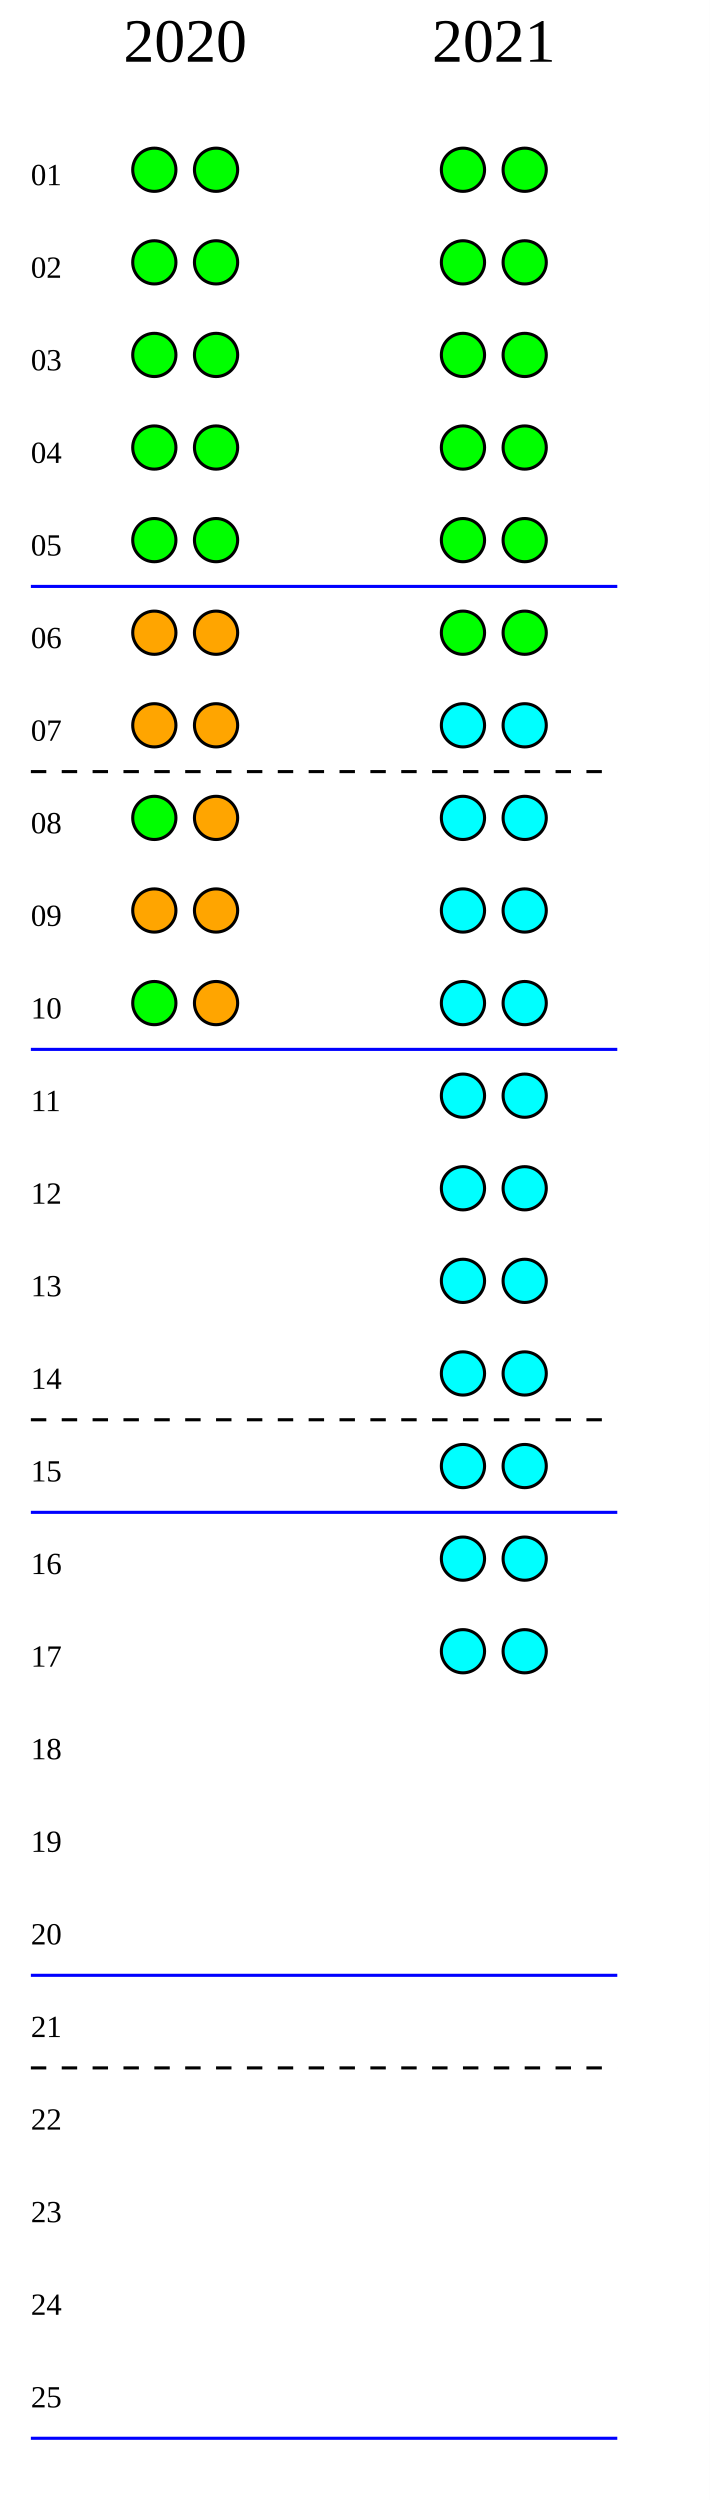
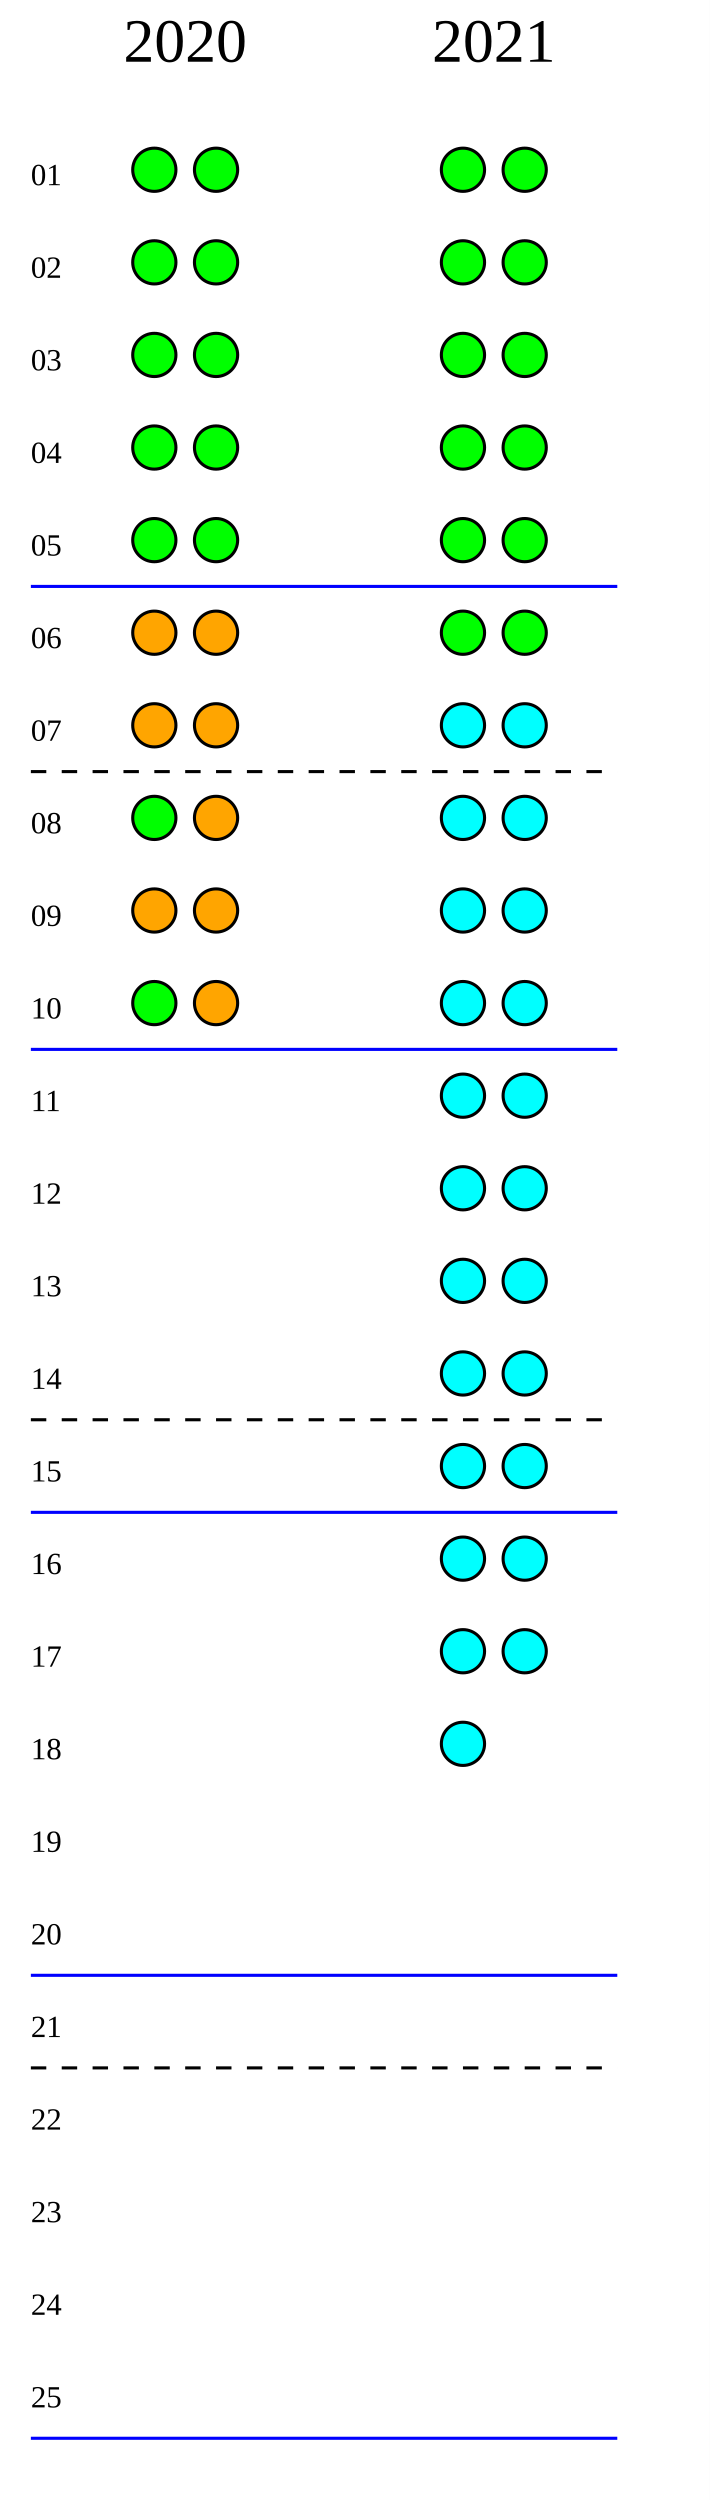
<svg xmlns="http://www.w3.org/2000/svg" height="810" viewBox="0 0 230 810" width="230">
  <rect fill="white" height="100%" width="100%" />
  <text font-size="20" text-anchor="middle" x="60" y="20">
2020
</text>
  <circle cx="50" cy="55" fill="lime" r="7" stroke="black" />
  <circle cx="70" cy="55" fill="lime" r="7" stroke="black" />
  <circle cx="50" cy="85" fill="lime" r="7" stroke="black" />
  <circle cx="70" cy="85" fill="lime" r="7" stroke="black" />
  <circle cx="50" cy="115" fill="lime" r="7" stroke="black" />
  <circle cx="70" cy="115" fill="lime" r="7" stroke="black" />
  <circle cx="50" cy="145" fill="lime" r="7" stroke="black" />
  <circle cx="70" cy="145" fill="lime" r="7" stroke="black" />
  <circle cx="50" cy="175" fill="lime" r="7" stroke="black" />
  <circle cx="70" cy="175" fill="lime" r="7" stroke="black" />
  <circle cx="50" cy="205" fill="orange" r="7" stroke="black" />
  <circle cx="70" cy="205" fill="orange" r="7" stroke="black" />
  <circle cx="50" cy="235" fill="orange" r="7" stroke="black" />
  <circle cx="70" cy="235" fill="orange" r="7" stroke="black" />
  <circle cx="50" cy="265" fill="lime" r="7" stroke="black" />
  <circle cx="70" cy="265" fill="orange" r="7" stroke="black" />
  <circle cx="50" cy="295" fill="orange" r="7" stroke="black" />
  <circle cx="70" cy="295" fill="orange" r="7" stroke="black" />
  <circle cx="50" cy="325" fill="lime" r="7" stroke="black" />
  <circle cx="70" cy="325" fill="orange" r="7" stroke="black" />
  <text font-size="20" text-anchor="middle" x="160" y="20">
2021
</text>
  <circle cx="150" cy="55" fill="lime" r="7" stroke="black" />
  <circle cx="170" cy="55" fill="lime" r="7" stroke="black" />
  <circle cx="150" cy="85" fill="lime" r="7" stroke="black" />
  <circle cx="170" cy="85" fill="lime" r="7" stroke="black" />
  <circle cx="150" cy="115" fill="lime" r="7" stroke="black" />
  <circle cx="170" cy="115" fill="lime" r="7" stroke="black" />
  <circle cx="150" cy="145" fill="lime" r="7" stroke="black" />
  <circle cx="170" cy="145" fill="lime" r="7" stroke="black" />
  <circle cx="150" cy="175" fill="lime" r="7" stroke="black" />
  <circle cx="170" cy="175" fill="lime" r="7" stroke="black" />
  <circle cx="150" cy="205" fill="lime" r="7" stroke="black" />
  <circle cx="170" cy="205" fill="lime" r="7" stroke="black" />
  <circle cx="150" cy="235" fill="cyan" r="7" stroke="black" />
  <circle cx="170" cy="235" fill="cyan" r="7" stroke="black" />
  <circle cx="150" cy="265" fill="cyan" r="7" stroke="black" />
  <circle cx="170" cy="265" fill="cyan" r="7" stroke="black" />
  <circle cx="150" cy="295" fill="cyan" r="7" stroke="black" />
  <circle cx="170" cy="295" fill="cyan" r="7" stroke="black" />
  <circle cx="150" cy="325" fill="cyan" r="7" stroke="black" />
  <circle cx="170" cy="325" fill="cyan" r="7" stroke="black" />
  <circle cx="150" cy="355" fill="cyan" r="7" stroke="black" />
  <circle cx="170" cy="355" fill="cyan" r="7" stroke="black" />
  <circle cx="150" cy="385" fill="cyan" r="7" stroke="black" />
  <circle cx="170" cy="385" fill="cyan" r="7" stroke="black" />
  <circle cx="150" cy="415" fill="cyan" r="7" stroke="black" />
  <circle cx="170" cy="415" fill="cyan" r="7" stroke="black" />
  <circle cx="150" cy="445" fill="cyan" r="7" stroke="black" />
  <circle cx="170" cy="445" fill="cyan" r="7" stroke="black" />
  <circle cx="150" cy="475" fill="cyan" r="7" stroke="black" />
  <circle cx="170" cy="475" fill="cyan" r="7" stroke="black" />
  <circle cx="150" cy="505" fill="cyan" r="7" stroke="black" />
  <circle cx="170" cy="505" fill="cyan" r="7" stroke="black" />
  <circle cx="150" cy="535" fill="cyan" r="7" stroke="black" />
  <circle cx="170" cy="535" fill="cyan" r="7" stroke="black" />
+   <circle cx="150" cy="565" fill="cyan" r="7" stroke="black" />
  <text font-size="10" x="10" y="60">
01
</text>
  <text font-size="10" x="10" y="90">
02
</text>
  <text font-size="10" x="10" y="120">
03
</text>
  <text font-size="10" x="10" y="150">
04
</text>
  <text font-size="10" x="10" y="180">
05
</text>
  <line stroke="blue" x1="10" x2="200" y1="190" y2="190" />
  <text font-size="10" x="10" y="210">
06
</text>
  <text font-size="10" x="10" y="240">
07
</text>
  <line stroke="black" stroke-dasharray="5,5" x1="10" x2="200" y1="250" y2="250" />
  <text font-size="10" x="10" y="270">
08
</text>
  <text font-size="10" x="10" y="300">
09
</text>
  <text font-size="10" x="10" y="330">
10
</text>
  <line stroke="blue" x1="10" x2="200" y1="340" y2="340" />
  <text font-size="10" x="10" y="360">
11
</text>
  <text font-size="10" x="10" y="390">
12
</text>
  <text font-size="10" x="10" y="420">
13
</text>
  <text font-size="10" x="10" y="450">
14
</text>
  <line stroke="black" stroke-dasharray="5,5" x1="10" x2="200" y1="460" y2="460" />
  <text font-size="10" x="10" y="480">
15
</text>
  <line stroke="blue" x1="10" x2="200" y1="490" y2="490" />
  <text font-size="10" x="10" y="510">
16
</text>
  <text font-size="10" x="10" y="540">
17
</text>
  <text font-size="10" x="10" y="570">
18
</text>
  <text font-size="10" x="10" y="600">
19
</text>
  <text font-size="10" x="10" y="630">
20
</text>
  <line stroke="blue" x1="10" x2="200" y1="640" y2="640" />
  <text font-size="10" x="10" y="660">
21
</text>
  <line stroke="black" stroke-dasharray="5,5" x1="10" x2="200" y1="670" y2="670" />
  <text font-size="10" x="10" y="690">
22
</text>
  <text font-size="10" x="10" y="720">
23
</text>
  <text font-size="10" x="10" y="750">
24
</text>
  <text font-size="10" x="10" y="780">
25
</text>
  <line stroke="blue" x1="10" x2="200" y1="790" y2="790" />
</svg>
